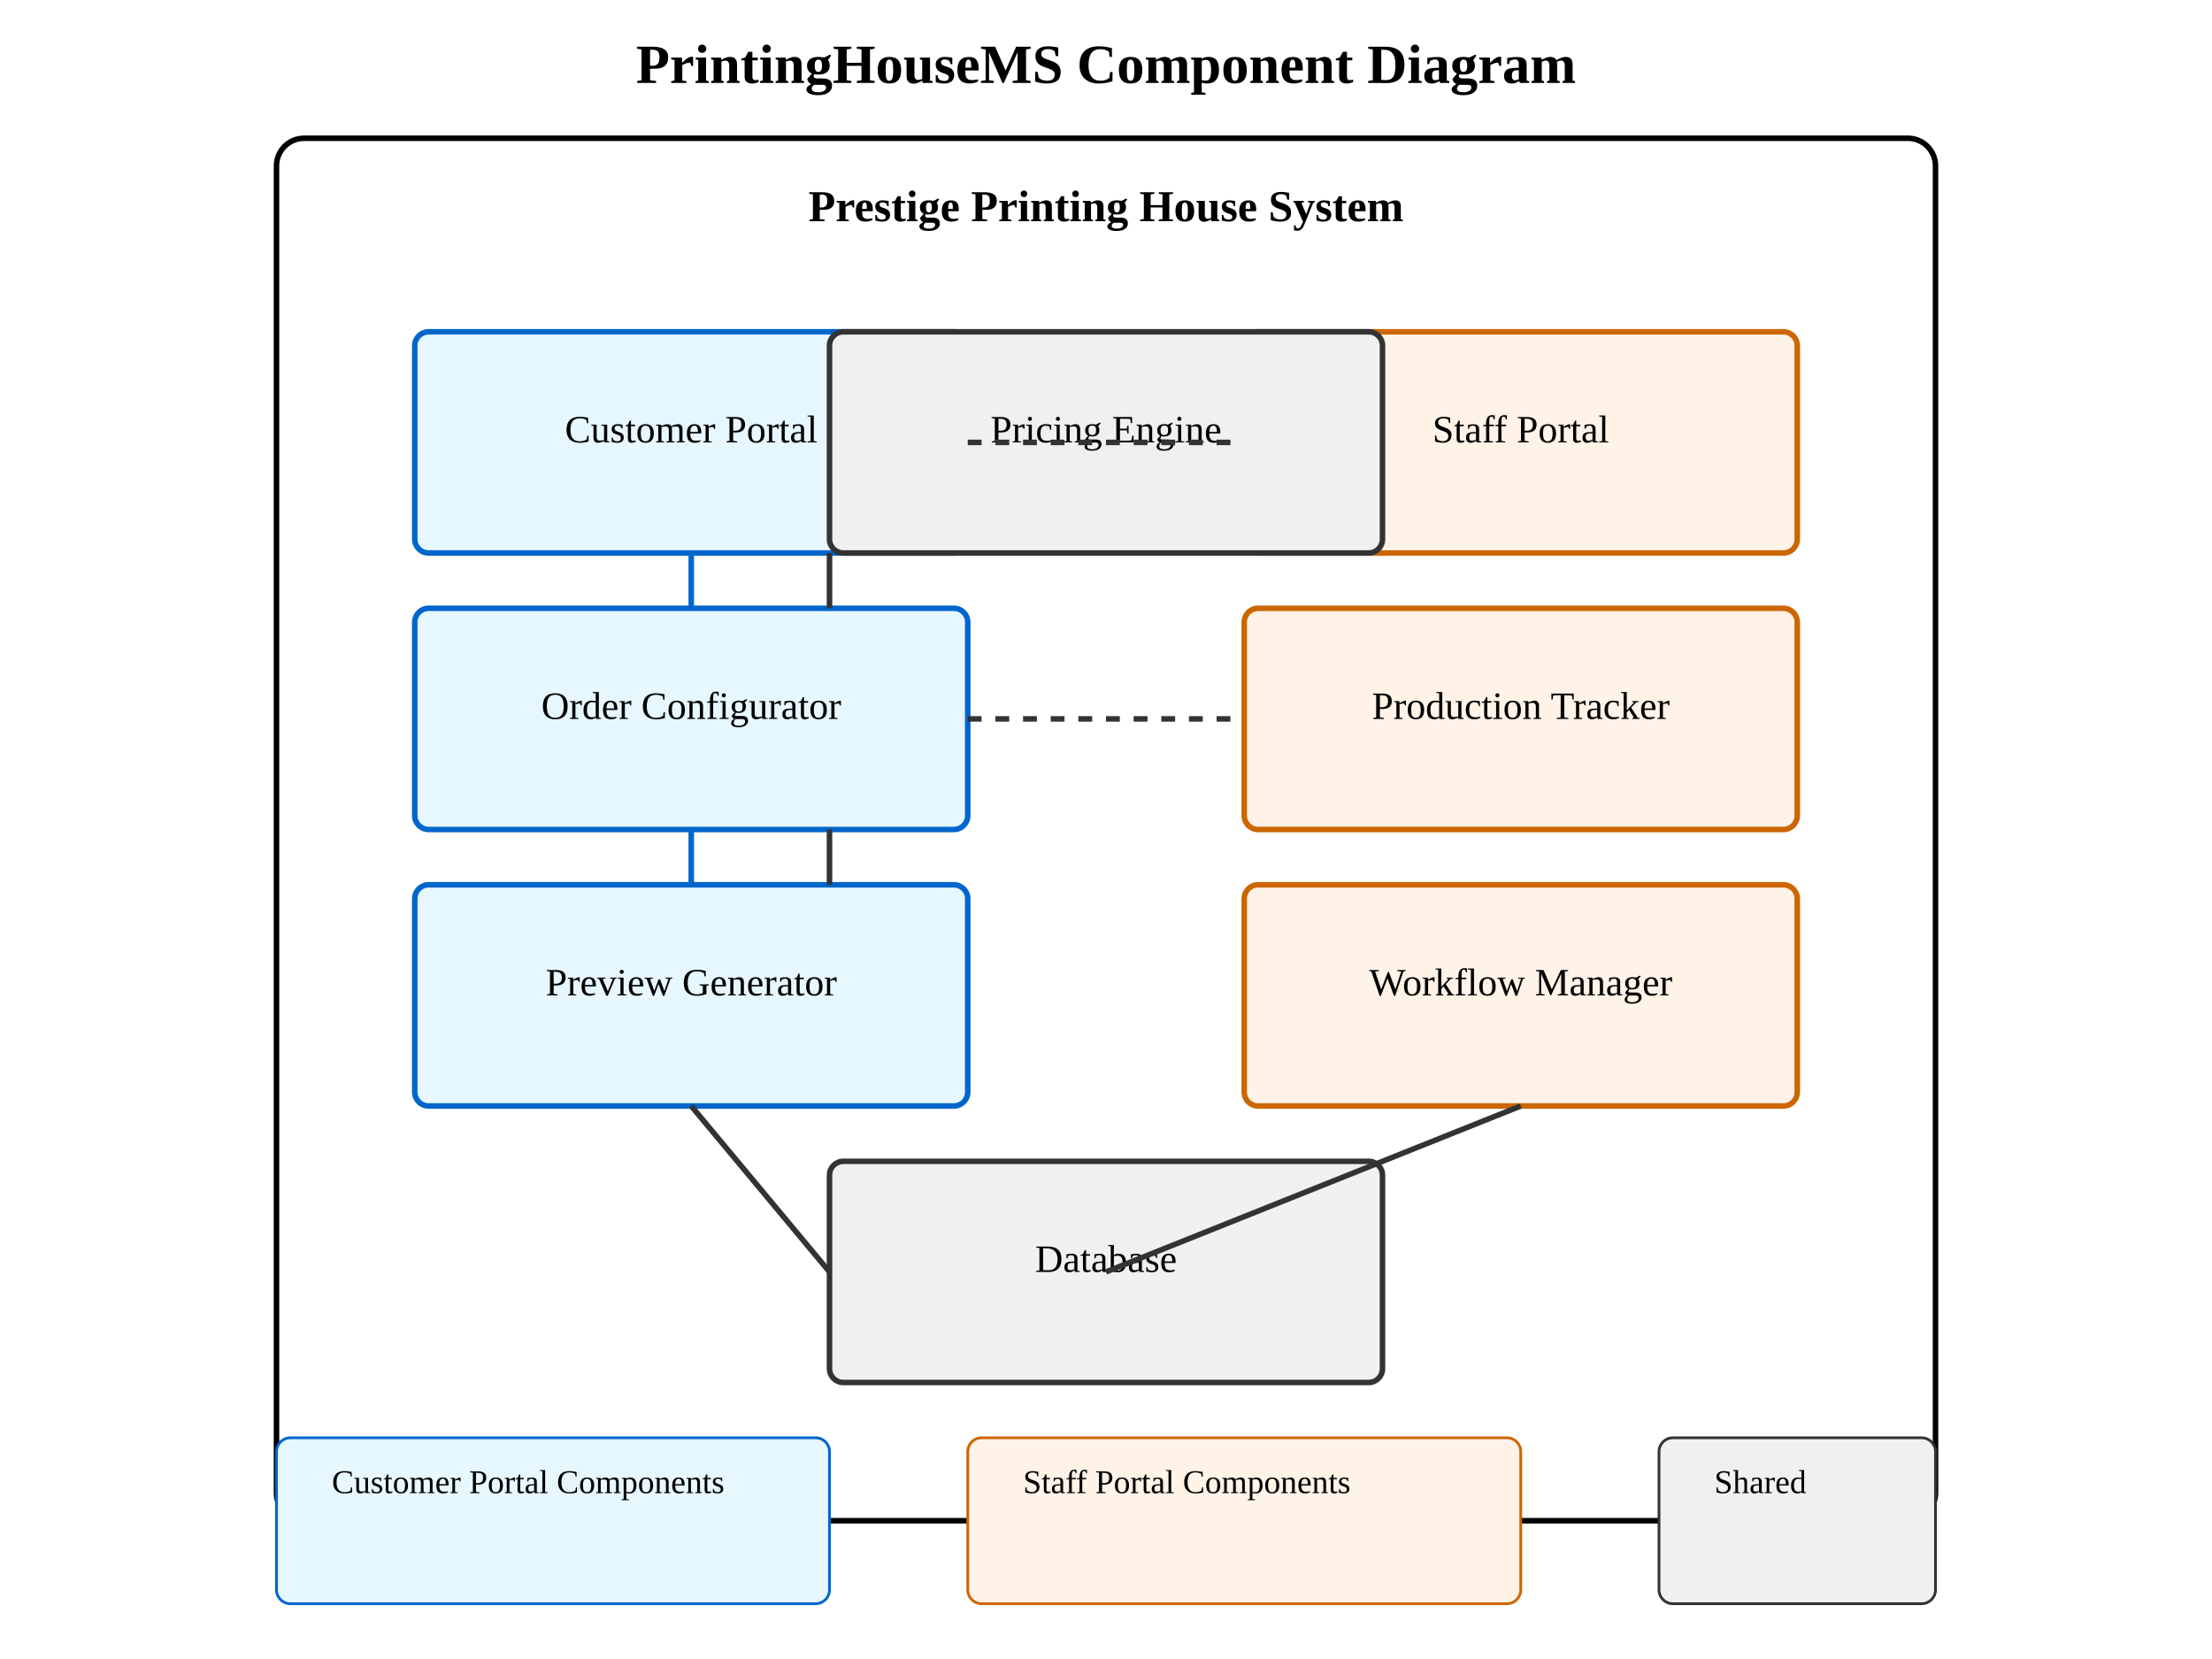
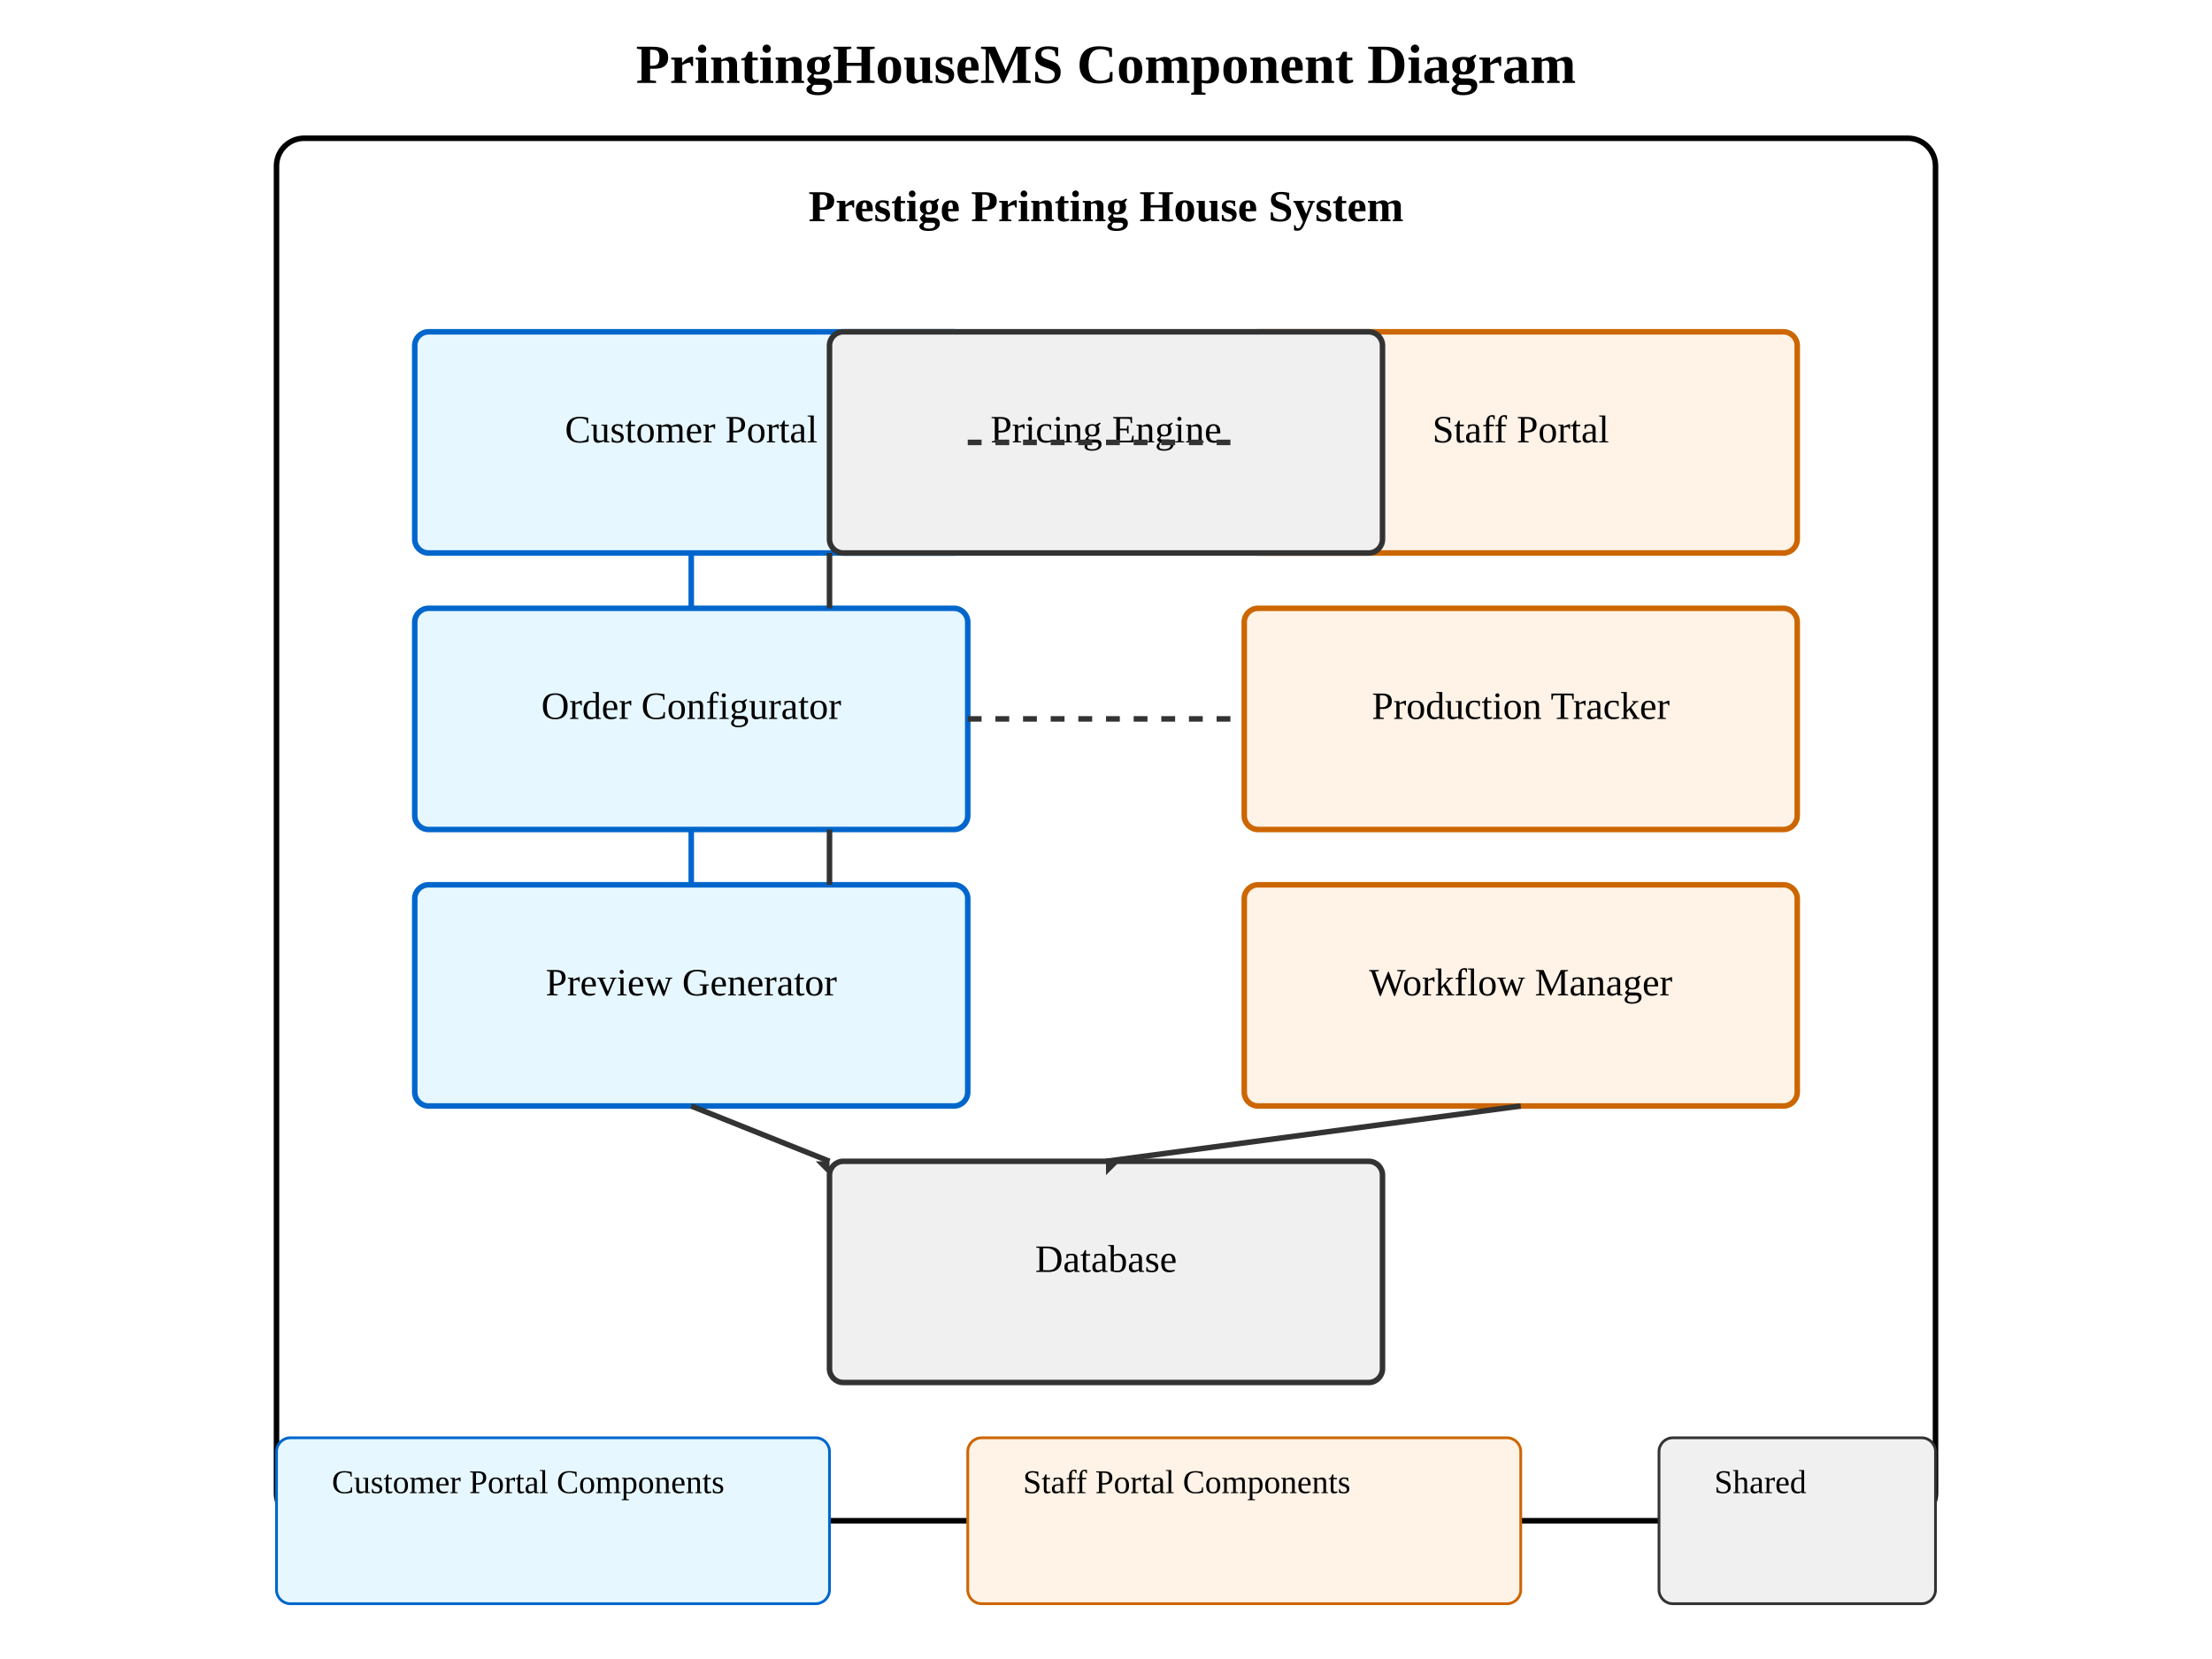
<svg xmlns="http://www.w3.org/2000/svg" viewBox="0 0 800 600">
  <text x="400" y="30" text-anchor="middle" font-size="20" font-weight="bold">PrintingHouseMS Component Diagram</text>
  <rect x="100" y="50" width="600" height="500" stroke="black" fill="none" stroke-width="2" rx="10" />
  <text x="400" y="80" text-anchor="middle" font-size="16" font-weight="bold">Prestige Printing House System</text>
  <rect x="150" y="120" width="200" height="80" stroke="#0066cc" fill="#e6f7ff" stroke-width="2" rx="5" />
  <text x="250" y="160" text-anchor="middle" font-size="14">Customer Portal</text>
  <rect x="150" y="220" width="200" height="80" stroke="#0066cc" fill="#e6f7ff" stroke-width="2" rx="5" />
  <text x="250" y="260" text-anchor="middle" font-size="14">Order Configurator</text>
  <rect x="150" y="320" width="200" height="80" stroke="#0066cc" fill="#e6f7ff" stroke-width="2" rx="5" />
  <text x="250" y="360" text-anchor="middle" font-size="14">Preview Generator</text>
  <rect x="450" y="120" width="200" height="80" stroke="#cc6600" fill="#fff2e6" stroke-width="2" rx="5" />
  <text x="550" y="160" text-anchor="middle" font-size="14">Staff Portal</text>
  <rect x="450" y="220" width="200" height="80" stroke="#cc6600" fill="#fff2e6" stroke-width="2" rx="5" />
  <text x="550" y="260" text-anchor="middle" font-size="14">Production Tracker</text>
  <rect x="450" y="320" width="200" height="80" stroke="#cc6600" fill="#fff2e6" stroke-width="2" rx="5" />
  <text x="550" y="360" text-anchor="middle" font-size="14">Workflow Manager</text>
  <rect x="300" y="420" width="200" height="80" stroke="#333" fill="#f0f0f0" stroke-width="2" rx="5" />
  <text x="400" y="460" text-anchor="middle" font-size="14">Database</text>
  <rect x="300" y="120" width="200" height="80" stroke="#333" fill="#f0f0f0" stroke-width="2" rx="5" />
  <text x="400" y="160" text-anchor="middle" font-size="14">Pricing Engine</text>
  <line x1="250" y1="200" x2="250" y2="220" stroke="#0066cc" stroke-width="2" />
  <line x1="250" y1="300" x2="250" y2="320" stroke="#0066cc" stroke-width="2" />
  <line x1="350" y1="160" x2="450" y2="160" stroke="#333" stroke-width="2" stroke-dasharray="5,5" />
  <line x1="350" y1="260" x2="450" y2="260" stroke="#333" stroke-width="2" stroke-dasharray="5,5" />
  <line x1="300" y1="200" x2="300" y2="220" stroke="#333" stroke-width="2" />
  <line x1="300" y1="300" x2="300" y2="320" stroke="#333" stroke-width="2" />
-   <line x1="250" y1="400" x2="300" y2="460" stroke="#333" stroke-width="2" />
-   <line x1="550" y1="400" x2="400" y2="460" stroke="#333" stroke-width="2" />
+   <line x1="250" y1="400" x2="300" y2="420" stroke="#333" stroke-width="2" />
+   <line x1="550" y1="400" x2="400" y2="420" stroke="#333" stroke-width="2" />
+   <polygon points="295,420 300,420 300,425" fill="#333" />
+   <polygon points="405,420 400,420 400,425" fill="#333" />
  <rect x="100" y="520" width="200" height="60" stroke="#0066cc" fill="#e6f7ff" stroke-width="1" rx="5" />
  <text x="120" y="540" font-size="12">Customer Portal Components</text>
  <rect x="350" y="520" width="200" height="60" stroke="#cc6600" fill="#fff2e6" stroke-width="1" rx="5" />
  <text x="370" y="540" font-size="12">Staff Portal Components</text>
  <rect x="600" y="520" width="100" height="60" stroke="#333" fill="#f0f0f0" stroke-width="1" rx="5" />
  <text x="620" y="540" font-size="12">Shared</text>
</svg>
